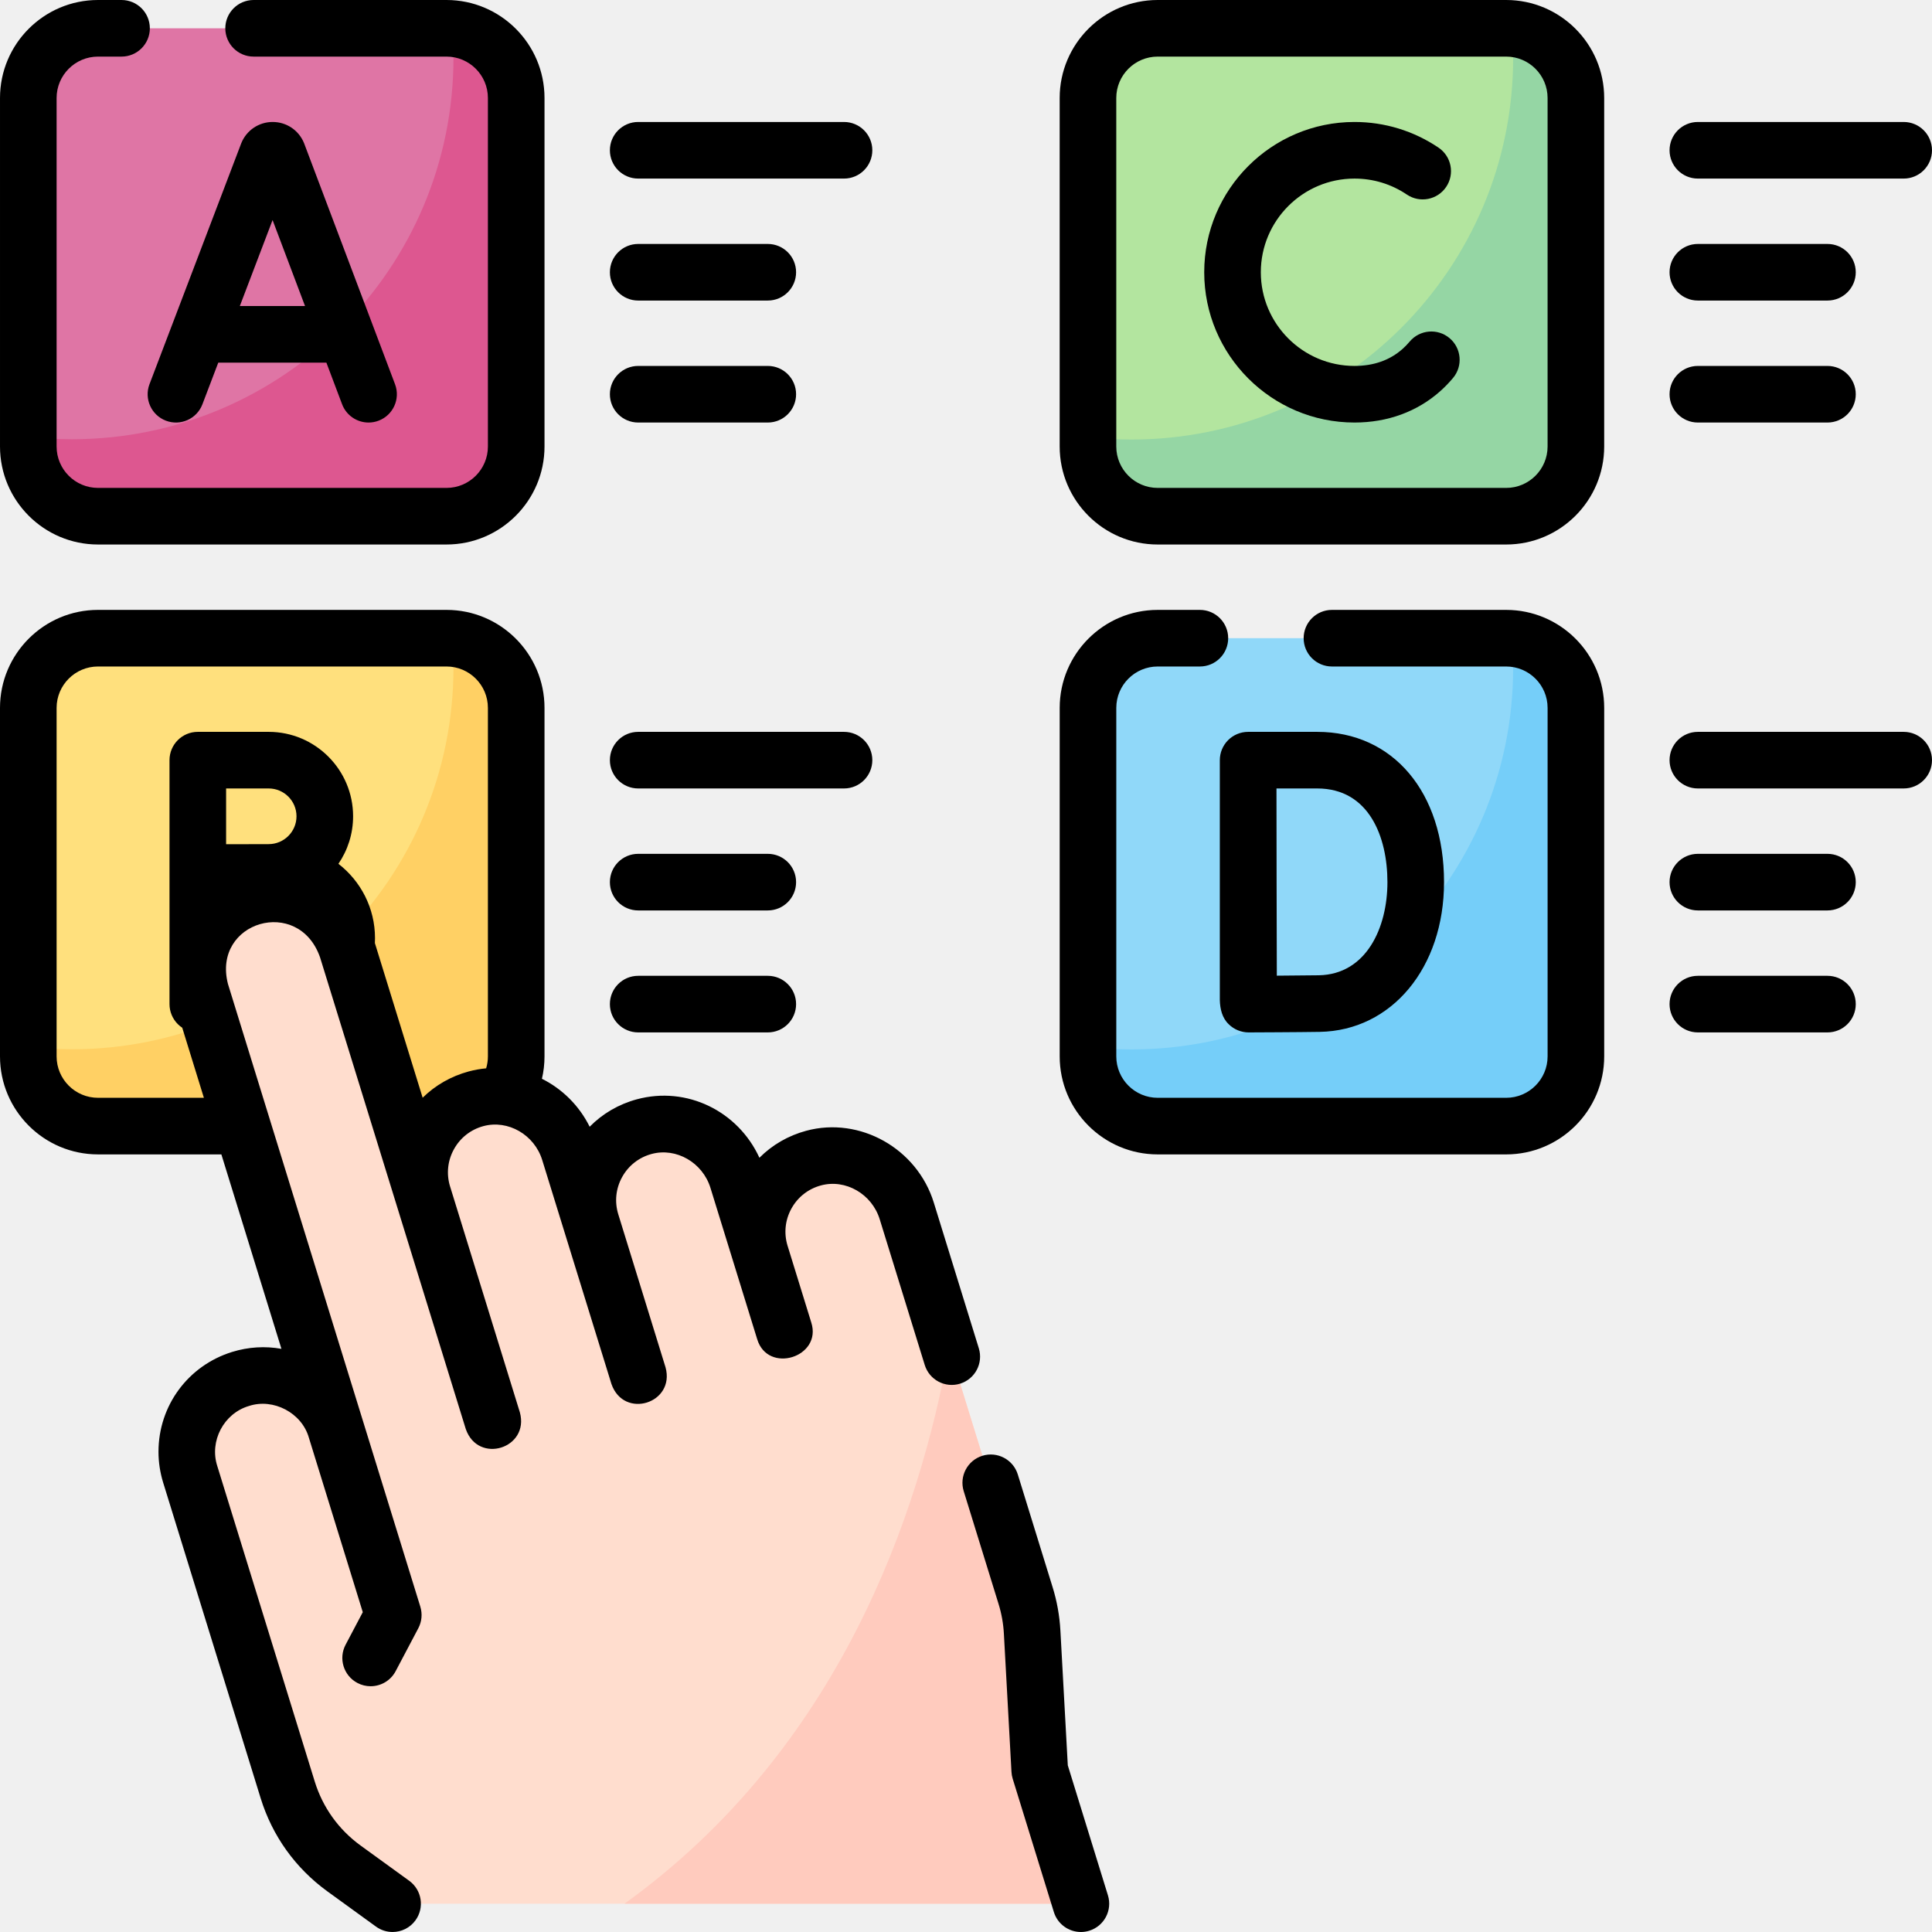
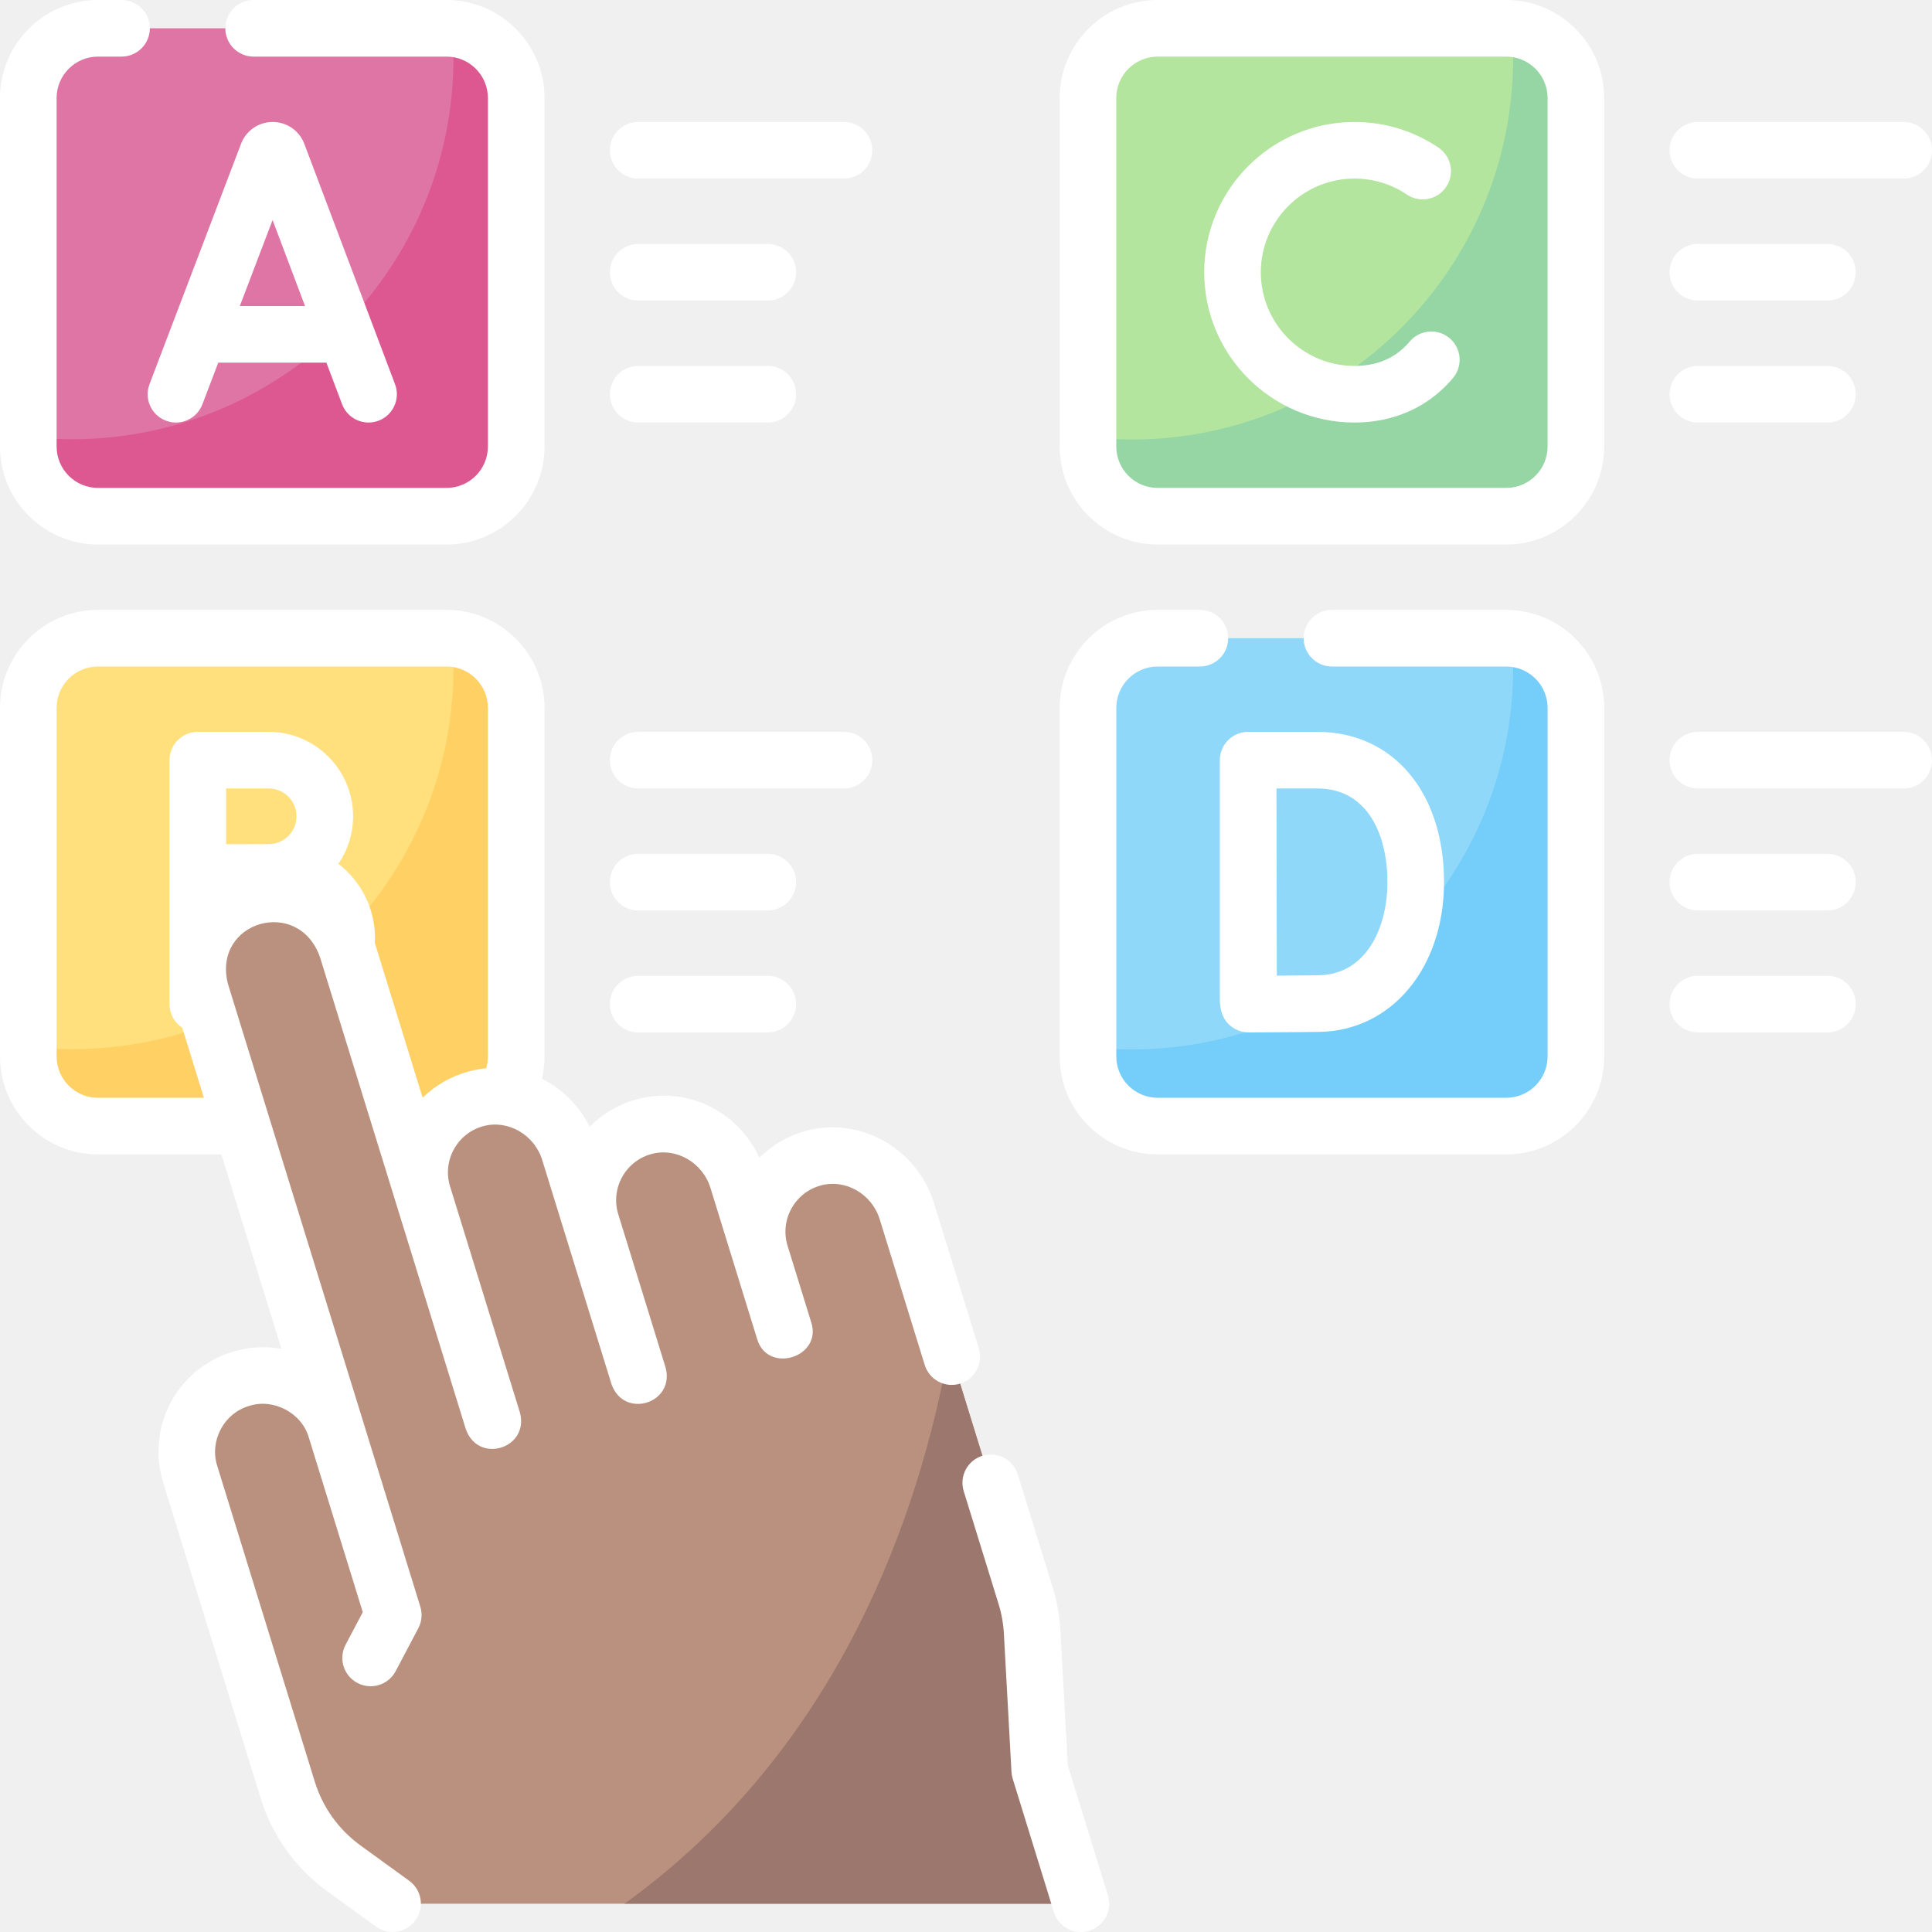
- <svg xmlns="http://www.w3.org/2000/svg" id="Capa_1" enable-background="new 0 0 512 512" height="512" viewBox="0 0 512 512" width="512">
-   <g>
-     <g>
-       <g>
-         <g>
-           <path d="m118.33 136.8h-92.358c-10.202 0-18.471-8.27-18.471-18.471v-92.358c0-10.201 8.27-18.471 18.471-18.471h92.357c10.202 0 18.471 8.27 18.471 18.471v92.357c.001 10.202-8.269 18.472-18.47 18.472z" fill="#df75a5" />
-         </g>
-         <g>
-           <path d="m119.883 7.5c.195 2.565.294 5.157.294 7.772 0 55.853-45.278 101.131-101.131 101.131-3.905 0-7.755-.229-11.545-.66v2.507c0 10.202 8.27 18.471 18.471 18.471h92.357c10.201 0 18.471-8.27 18.471-18.471v-92.357c.001-9.677-7.444-17.603-16.917-18.393z" fill="#dd5790" />
-         </g>
-       </g>
-     </g>
-     <g>
-       <g>
-         <g>
-           <path d="m118.33 298.426h-92.358c-10.202 0-18.471-8.27-18.471-18.471v-92.357c0-10.202 8.27-18.471 18.471-18.471h92.357c10.202 0 18.471 8.27 18.471 18.471v92.357c.001 10.201-8.269 18.471-18.47 18.471z" fill="#ffe07d" />
-         </g>
-         <g>
-           <path d="m119.883 169.165c.195 2.565.294 5.157.294 7.772 0 55.853-45.278 101.131-101.131 101.131-3.905 0-7.755-.229-11.545-.66v2.507c0 10.202 8.27 18.471 18.471 18.471h92.357c10.201 0 18.471-8.27 18.471-18.471v-92.357c.001-9.678-7.444-17.603-16.917-18.393z" fill="#ffd064" />
-         </g>
-       </g>
-     </g>
-     <g>
-       <g>
-         <g>
-           <g>
-             <path d="m399.154 136.8h-92.357c-10.202 0-18.471-8.27-18.471-18.471v-92.358c0-10.202 8.27-18.471 18.471-18.471h92.357c10.202 0 18.471 8.27 18.471 18.471v92.357c0 10.202-8.27 18.472-18.471 18.472z" fill="#b3e59f" />
-           </g>
-           <g>
-             <path d="m400.707 7.578c.195 2.565.294 5.157.294 7.772 0 55.853-45.278 101.131-101.131 101.131-3.905 0-7.755-.229-11.545-.66v2.507c0 10.202 8.27 18.471 18.471 18.471h92.357c10.201 0 18.471-8.27 18.471-18.471v-92.357c.001-9.677-7.444-17.602-16.917-18.393z" fill="#95d6a4" />
-           </g>
-         </g>
-       </g>
-       <g>
-         <g>
-           <g>
-             <path d="m399.154 298.426h-92.357c-10.202 0-18.471-8.27-18.471-18.471v-92.357c0-10.202 8.27-18.471 18.471-18.471h92.357c10.202 0 18.471 8.27 18.471 18.471v92.357c0 10.201-8.27 18.471-18.471 18.471z" fill="#90d8f9" />
-           </g>
-           <g>
-             <path d="m400.707 169.204c.195 2.565.294 5.157.294 7.772 0 55.853-45.278 101.131-101.131 101.131-3.905 0-7.755-.229-11.545-.66v2.507c0 10.202 8.27 18.471 18.471 18.471h92.357c10.201 0 18.471-8.27 18.471-18.471v-92.357c.001-9.677-7.444-17.603-16.917-18.393z" fill="#75cef9" />
-           </g>
-         </g>
-       </g>
-     </g>
-     <g>
-       <g>
-         <path d="m91.13 495.129 12.913 9.369h182.404l-10.913-35.326-2.004-36.621c-.18-3.299-.765-6.563-1.74-9.719l-31.486-101.916c-3.234-10.467-14.127-16.867-24.702-14.007-11.102 3.002-17.413 14.577-14.047 25.471l-6.119-19.805c-3.234-10.467-14.126-16.867-24.702-14.007-11.102 3.002-17.413 14.577-14.047 25.471l-5.82-18.84c-3.234-10.467-14.127-16.867-24.702-14.007-11.102 3.002-17.413 14.577-14.047 25.471l-20.133-65.167c-3.234-10.467-14.127-16.867-24.702-14.007-11.102 3.002-17.413 14.577-14.047 25.471l35.781 115.818c-3.294-10.661-14.606-16.633-25.266-13.339-10.661 3.294-16.633 14.606-13.339 25.266l25.842 83.646c2.58 8.353 7.8 15.644 14.876 20.778z" fill="#ffddce" />
-       </g>
-       <g>
-         <path d="m165.501 504.498h120.946l-10.913-35.326-2.004-36.621c-.18-3.299-.765-6.563-1.74-9.719l-20.235-65.499c-7.816 43.744-29.016 106.115-86.054 147.165z" fill="#ffcbbe" />
-       </g>
-     </g>
-     <g>
-       <path d="m25.971 144.299h92.36c14.319 0 25.97-11.65 25.97-25.97v-92.359c-.001-14.32-11.651-25.97-25.97-25.97h-51.12c-4.143 0-7.5 3.358-7.5 7.5s3.357 7.5 7.5 7.5h51.12c6.049 0 10.97 4.921 10.97 10.97v92.36c0 6.049-4.921 10.97-10.97 10.97h-92.36c-6.049 0-10.97-4.921-10.97-10.97v-92.36c0-6.049 4.921-10.97 10.97-10.97h6.24c4.143 0 7.5-3.358 7.5-7.5s-3.358-7.5-7.5-7.5h-6.24c-14.32 0-25.97 11.65-25.97 25.97v92.36c0 14.319 11.65 25.969 25.97 25.969z" />
-       <path d="m43.96 111.484c3.87 1.473 8.204-.468 9.679-4.339l4.206-11.044h28.651l4.16 11.022c1.133 3.003 3.987 4.854 7.018 4.854.88 0 1.775-.156 2.647-.485 3.875-1.462 5.831-5.79 4.368-9.665l-24.056-63.742c-.025-.068-.052-.136-.08-.204-1.388-3.375-4.642-5.556-8.291-5.556-.003 0-.006 0-.009 0-3.652.003-6.906 2.19-8.289 5.571-.023.056-.046.113-.067.17l-24.276 63.74c-1.475 3.871.469 8.204 4.339 9.678zm28.276-53.169 8.599 22.786h-17.277z" />
-       <path d="m169.126 47.325h54.549c4.143 0 7.5-3.358 7.5-7.5s-3.357-7.5-7.5-7.5h-54.549c-4.143 0-7.5 3.358-7.5 7.5s3.358 7.5 7.5 7.5z" />
-       <path d="m169.126 79.65h34.346c4.143 0 7.5-3.358 7.5-7.5s-3.357-7.5-7.5-7.5h-34.346c-4.143 0-7.5 3.358-7.5 7.5s3.358 7.5 7.5 7.5z" />
-       <path d="m169.126 111.975h34.346c4.143 0 7.5-3.358 7.5-7.5s-3.357-7.5-7.5-7.5h-34.346c-4.143 0-7.5 3.358-7.5 7.5s3.358 7.5 7.5 7.5z" />
-       <path d="m169.126 208.95h54.549c4.143 0 7.5-3.358 7.5-7.5s-3.357-7.5-7.5-7.5h-54.549c-4.143 0-7.5 3.358-7.5 7.5s3.358 7.5 7.5 7.5z" />
-       <path d="m169.126 241.275h34.346c4.143 0 7.5-3.358 7.5-7.5s-3.357-7.5-7.5-7.5h-34.346c-4.143 0-7.5 3.358-7.5 7.5s3.358 7.5 7.5 7.5z" />
-       <path d="m169.126 273.601h34.346c4.143 0 7.5-3.358 7.5-7.5s-3.357-7.5-7.5-7.5h-34.346c-4.143 0-7.5 3.358-7.5 7.5s3.358 7.5 7.5 7.5z" />
-       <path d="m306.797 144.3h92.357c14.321 0 25.972-11.651 25.972-25.972v-92.356c-.001-14.321-11.651-25.972-25.972-25.972h-92.357c-14.321 0-25.972 11.651-25.972 25.972v92.357c0 14.32 11.65 25.971 25.972 25.971zm-10.972-118.328c0-6.05 4.922-10.972 10.972-10.972h92.357c6.05 0 10.972 4.922 10.972 10.972v92.357c0 6.05-4.922 10.972-10.972 10.972h-92.357c-6.05 0-10.972-4.922-10.972-10.972z" />
-       <path d="m358.956 111.975c8.76 0 16.619-2.876 22.729-8.317 1.197-1.067 2.336-2.241 3.383-3.491 2.661-3.174 2.244-7.905-.931-10.565-3.174-2.66-7.905-2.244-10.565.93-.581.693-1.207 1.34-1.863 1.924-3.367 2.999-7.657 4.519-12.753 4.519-13.688 0-24.825-11.137-24.825-24.825s11.137-24.825 24.825-24.825c4.976 0 9.773 1.464 13.875 4.235 3.432 2.318 8.094 1.416 10.413-2.017 2.318-3.432 1.416-8.094-2.017-10.413-6.591-4.452-14.292-6.806-22.271-6.806-21.96 0-39.825 17.866-39.825 39.825s17.865 39.826 39.825 39.826z" />
-       <path d="m399.15 161.629h-46.17c-4.143 0-7.5 3.358-7.5 7.5s3.357 7.5 7.5 7.5h46.17c6.054 0 10.979 4.921 10.979 10.97v92.36c0 6.049-4.926 10.97-10.979 10.97h-92.35c-6.049 0-10.97-4.921-10.97-10.97v-92.36c0-6.049 4.921-10.97 10.97-10.97h11.181c4.143 0 7.5-3.358 7.5-7.5s-3.357-7.5-7.5-7.5h-11.181c-14.319 0-25.97 11.65-25.97 25.97v92.36c0 14.32 11.65 25.97 25.97 25.97h92.35c14.325 0 25.979-11.65 25.979-25.97v-92.36c0-14.319-11.654-25.97-25.979-25.97z" />
-       <path d="m323.266 265.05c.067 2.327.603 4.711 2.348 6.373 1.404 1.395 3.304 2.177 5.283 2.177h.028c.554-.002 13.605-.053 18.817-.143 19.088-.334 32.941-17.023 32.941-39.682 0-23.821-13.506-39.825-33.607-39.825h-18.31c-1.991 0-3.901.792-5.309 2.202-1.406 1.41-2.195 3.321-2.191 5.312v.051.002zm25.811-56.1c13.72 0 18.607 12.824 18.607 24.825 0 12.128-5.629 24.464-18.203 24.684-2.541.044-7.126.08-11.109.104-.024-7.646-.059-19.162-.059-24.859 0-4.758-.02-16.802-.033-24.754z" />
-       <path d="m449.95 47.325h54.549c4.143 0 7.5-3.358 7.5-7.5s-3.357-7.5-7.5-7.5h-54.549c-4.143 0-7.5 3.358-7.5 7.5s3.358 7.5 7.5 7.5z" />
-       <path d="m449.95 79.65h34.346c4.143 0 7.5-3.358 7.5-7.5s-3.357-7.5-7.5-7.5h-34.346c-4.143 0-7.5 3.358-7.5 7.5s3.358 7.5 7.5 7.5z" />
-       <path d="m449.95 111.975h34.346c4.143 0 7.5-3.358 7.5-7.5s-3.357-7.5-7.5-7.5h-34.346c-4.143 0-7.5 3.358-7.5 7.5s3.358 7.5 7.5 7.5z" />
-       <path d="m504.499 193.95h-54.549c-4.143 0-7.5 3.358-7.5 7.5s3.357 7.5 7.5 7.5h54.549c4.143 0 7.5-3.358 7.5-7.5s-3.357-7.5-7.5-7.5z" />
-       <path d="m484.296 226.275h-34.346c-4.143 0-7.5 3.358-7.5 7.5s3.357 7.5 7.5 7.5h34.346c4.143 0 7.5-3.358 7.5-7.5s-3.357-7.5-7.5-7.5z" />
-       <path d="m484.296 258.601h-34.346c-4.143 0-7.5 3.358-7.5 7.5s3.357 7.5 7.5 7.5h34.346c4.143 0 7.5-3.358 7.5-7.5 0-4.143-3.357-7.5-7.5-7.5z" />
-       <path d="m259.396 357.304-11.931-38.608c-4.426-14.338-19.601-22.873-33.823-19.028-4.773 1.29-9.006 3.754-12.389 7.15-5.658-12.357-19.239-19.071-32.48-15.491-4.829 1.305-9.103 3.81-12.505 7.265-2.807-5.648-7.306-10.037-12.65-12.702.45-1.927.682-3.914.682-5.933v-92.36c0-14.32-11.65-25.97-25.97-25.97h-92.36c-14.319 0-25.97 11.65-25.97 25.97v92.36c0 14.32 11.65 25.97 25.97 25.97h32.695l15.918 51.529c-4.299-.772-8.753-.51-13.048.815-11.685 3.612-19.535 14.248-19.535 26.466 0 2.738.417 5.487 1.244 8.183l25.843 83.658c3.091 9.968 9.188 18.482 17.641 24.631l12.91 9.36c1.33.964 2.87 1.428 4.396 1.428 2.321 0 4.611-1.075 6.078-3.098 2.431-3.353 1.684-8.043-1.67-10.475l-12.9-9.353c-5.809-4.225-10.002-10.081-12.126-16.928l-25.836-83.635c-2.132-6.602 1.725-13.943 8.382-15.904 6.477-2.149 14.02 1.821 15.889 8.387l14.29 46.254-4.552 8.622c-1.935 3.663-.533 8.2 3.13 10.134 1.117.59 2.314.869 3.495.869 2.692 0 5.295-1.454 6.64-3.999l6.003-11.37c.929-1.759 1.12-3.815.533-5.716l-50.984-165.043c-4.226-16.574 18.733-23.298 24.409-7.039l38.624 125.014c3.293 9.417 16.94 5.115 14.332-4.428l-18.487-59.839c-.006-.018-.014-.035-.019-.053-1.007-3.309-.643-6.799 1.03-9.834 1.678-3.045 4.457-5.224 7.817-6.132 6.516-1.755 13.512 2.275 15.585 8.997l18.348 59.362c3.293 9.417 16.94 5.115 14.332-4.428 0 0-12.514-40.516-12.52-40.538-1.028-3.326-.67-6.836 1.009-9.883 1.677-3.043 4.455-5.221 7.823-6.131 6.521-1.759 13.509 2.271 15.586 8.981l12.377 40.072c2.793 9.376 17.328 4.798 14.332-4.428l-6.287-20.352c-.994-3.299-.629-6.776 1.038-9.801 1.679-3.045 4.457-5.223 7.823-6.133 6.522-1.766 13.505 2.263 15.577 8.974l11.931 38.61c1.223 3.957 5.418 6.178 9.38 4.951 3.956-1.223 6.173-5.422 4.95-9.38zm-188.196-133.601c-1.345 0-3.846.007-6.594.017h-4.685v-14.77h11.279c4.067 0 7.376 3.309 7.376 7.376 0 4.068-3.309 7.377-7.376 7.377zm40.806 67.205-12.664-41.001c.001-.02.005-.04.006-.06.021-.407.032-.817.032-1.229 0-8.009-3.804-15.141-9.696-19.699 2.454-3.59 3.892-7.927 3.892-12.594 0-12.338-10.038-22.376-22.376-22.376h-18.779c-4.143 0-7.5 3.358-7.5 7.5v64.649c0 2.002.801 3.921 2.224 5.33.355.351.741.663 1.152.933l5.736 18.567h-28.062c-6.049 0-10.97-4.921-10.97-10.97v-92.36c0-6.049 4.921-10.97 10.97-10.97h92.36c6.049 0 10.97 4.921 10.97 10.97v92.36c0 1.084-.162 2.144-.466 3.158-1.539.144-3.087.416-4.63.832-4.685 1.266-8.848 3.663-12.199 6.96z" />
-       <path d="m282.978 467.836-1.959-35.686c-.215-3.935-.911-7.817-2.063-11.525l-9.23-29.88c-1.223-3.957-5.419-6.173-9.38-4.952-3.957 1.223-6.175 5.422-4.952 9.38l9.234 29.892c.791 2.542 1.266 5.201 1.414 7.905l2.01 36.61c.033.611.142 1.217.322 1.802l10.91 35.33c.994 3.221 3.961 5.289 7.163 5.289.733 0 1.479-.108 2.216-.336 3.958-1.222 6.176-5.421 4.953-9.379z" />
-     </g>
-   </g>
+ <svg xmlns="http://www.w3.org/2000/svg" width="512" height="512" viewBox="0 0 512 512" fill="none">
+   <path d="M118.33 136.8H25.972C15.77 136.8 7.501 128.53 7.501 118.329V25.971C7.501 15.77 15.771 7.5 25.972 7.5H118.329C128.531 7.5 136.8 15.77 136.8 25.971V118.328C136.801 128.53 128.531 136.8 118.33 136.8V136.8Z" fill="#DF75A5" />
+   <path d="M119.883 7.5C120.078 10.065 120.177 12.657 120.177 15.272C120.177 71.125 74.899 116.403 19.046 116.403C15.141 116.403 11.291 116.174 7.501 115.743V118.25C7.501 128.452 15.771 136.721 25.972 136.721H118.329C128.53 136.721 136.8 128.451 136.8 118.25V25.893C136.801 16.216 129.356 8.29 119.883 7.5V7.5Z" fill="#DD5790" />
+   <path d="M118.33 298.426H25.972C15.77 298.426 7.501 290.156 7.501 279.955V187.598C7.501 177.396 15.771 169.127 25.972 169.127H118.329C128.531 169.127 136.8 177.397 136.8 187.598V279.955C136.801 290.156 128.531 298.426 118.33 298.426V298.426Z" fill="#FFE07D" />
+   <path d="M119.883 169.165C120.078 171.73 120.177 174.322 120.177 176.937C120.177 232.79 74.899 278.068 19.046 278.068C15.141 278.068 11.291 277.839 7.501 277.408V279.915C7.501 290.117 15.771 298.386 25.972 298.386H118.329C128.53 298.386 136.8 290.116 136.8 279.915V187.558C136.801 177.88 129.356 169.955 119.883 169.165V169.165Z" fill="#FFD064" />
+   <path d="M399.154 136.8H306.797C296.595 136.8 288.326 128.53 288.326 118.329V25.971C288.326 15.769 296.596 7.5 306.797 7.5H399.154C409.356 7.5 417.625 15.77 417.625 25.971V118.328C417.625 128.53 409.355 136.8 399.154 136.8Z" fill="#B3E59F" />
+   <path d="M400.707 7.578C400.902 10.143 401.001 12.735 401.001 15.35C401.001 71.203 355.723 116.481 299.87 116.481C295.965 116.481 292.115 116.252 288.325 115.821V118.328C288.325 128.53 296.595 136.799 306.796 136.799H399.153C409.354 136.799 417.624 128.529 417.624 118.328V25.971C417.625 16.294 410.18 8.369 400.707 7.578V7.578Z" fill="#95D6A4" />
+   <path d="M399.154 298.426H306.797C296.595 298.426 288.326 290.156 288.326 279.955V187.598C288.326 177.396 296.596 169.127 306.797 169.127H399.154C409.356 169.127 417.625 177.397 417.625 187.598V279.955C417.625 290.156 409.355 298.426 399.154 298.426Z" fill="#90D8F9" />
+   <path d="M400.707 169.204C400.902 171.769 401.001 174.361 401.001 176.976C401.001 232.829 355.723 278.107 299.87 278.107C295.965 278.107 292.115 277.878 288.325 277.447V279.954C288.325 290.156 296.595 298.425 306.796 298.425H399.153C409.354 298.425 417.624 290.155 417.624 279.954V187.597C417.625 177.92 410.18 169.994 400.707 169.204V169.204Z" fill="#75CEF9" />
+   <path d="M91.13 495.129L104.043 504.498H286.447L275.534 469.172L273.53 432.551C273.35 429.252 272.765 425.988 271.79 422.832L240.304 320.916C237.07 310.449 226.177 304.049 215.602 306.909C204.5 309.911 198.189 321.486 201.555 332.38L195.436 312.575C192.202 302.108 181.31 295.708 170.734 298.568C159.632 301.57 153.321 313.145 156.687 324.039L150.867 305.199C147.633 294.732 136.74 288.332 126.165 291.192C115.063 294.194 108.752 305.769 112.118 316.663L91.985 251.496C88.751 241.029 77.858 234.629 67.283 237.489C56.181 240.491 49.87 252.066 53.236 262.96L89.017 378.778C85.723 368.117 74.411 362.145 63.751 365.439C53.09 368.733 47.118 380.045 50.412 390.705L76.254 474.351C78.834 482.704 84.054 489.995 91.13 495.129V495.129Z" fill="#BA917E" />
+   <path d="M165.501 504.498H286.447L275.534 469.172L273.53 432.551C273.35 429.252 272.765 425.988 271.79 422.832L251.555 357.333C243.739 401.077 222.539 463.448 165.501 504.498V504.498Z" fill="#9C776D" />
+   <path d="M25.971 144.299H118.331C132.65 144.299 144.301 132.649 144.301 118.329V25.97C144.3 11.65 132.65 0 118.331 0H67.211C63.068 0 59.711 3.358 59.711 7.5C59.711 11.642 63.068 15 67.211 15H118.331C124.38 15 129.301 19.921 129.301 25.97V118.33C129.301 124.379 124.38 129.3 118.331 129.3H25.971C19.922 129.3 15.001 124.379 15.001 118.33V25.97C15.001 19.921 19.922 15 25.971 15H32.211C36.354 15 39.711 11.642 39.711 7.5C39.711 3.358 36.353 0 32.211 0H25.971C11.651 0 0.001 11.65 0.001 25.97V118.33C0.001 132.649 11.651 144.299 25.971 144.299V144.299Z" fill="white" />
+   <path d="M43.96 111.484C47.83 112.957 52.164 111.016 53.639 107.145L57.845 96.101H86.496L90.656 107.123C91.789 110.126 94.643 111.977 97.674 111.977C98.554 111.977 99.449 111.821 100.321 111.492C104.196 110.03 106.152 105.702 104.689 101.827L80.633 38.085C80.608 38.017 80.581 37.949 80.553 37.881C79.165 34.506 75.911 32.325 72.262 32.325C72.259 32.325 72.256 32.325 72.253 32.325C68.601 32.328 65.347 34.515 63.964 37.896C63.941 37.952 63.918 38.009 63.897 38.066L39.621 101.806C38.146 105.677 40.09 110.01 43.96 111.484V111.484ZM72.236 58.315L80.835 81.101H63.558L72.236 58.315Z" fill="white" />
+   <path d="M169.126 47.325H223.675C227.818 47.325 231.175 43.967 231.175 39.825C231.175 35.683 227.818 32.325 223.675 32.325H169.126C164.983 32.325 161.626 35.683 161.626 39.825C161.626 43.967 164.984 47.325 169.126 47.325Z" fill="white" />
+   <path d="M169.126 79.65H203.472C207.615 79.65 210.972 76.292 210.972 72.15C210.972 68.008 207.615 64.65 203.472 64.65H169.126C164.983 64.65 161.626 68.008 161.626 72.15C161.626 76.292 164.984 79.65 169.126 79.65Z" fill="white" />
+   <path d="M169.126 111.975H203.472C207.615 111.975 210.972 108.617 210.972 104.475C210.972 100.333 207.615 96.975 203.472 96.975H169.126C164.983 96.975 161.626 100.333 161.626 104.475C161.626 108.617 164.984 111.975 169.126 111.975Z" fill="white" />
+   <path d="M169.126 208.95H223.675C227.818 208.95 231.175 205.592 231.175 201.45C231.175 197.308 227.818 193.95 223.675 193.95H169.126C164.983 193.95 161.626 197.308 161.626 201.45C161.626 205.592 164.984 208.95 169.126 208.95Z" fill="white" />
+   <path d="M169.126 241.275H203.472C207.615 241.275 210.972 237.917 210.972 233.775C210.972 229.633 207.615 226.275 203.472 226.275H169.126C164.983 226.275 161.626 229.633 161.626 233.775C161.626 237.917 164.984 241.275 169.126 241.275Z" fill="white" />
+   <path d="M169.126 273.601H203.472C207.615 273.601 210.972 270.243 210.972 266.101C210.972 261.959 207.615 258.601 203.472 258.601H169.126C164.983 258.601 161.626 261.959 161.626 266.101C161.626 270.243 164.984 273.601 169.126 273.601Z" fill="white" />
+   <path d="M306.797 144.3H399.154C413.475 144.3 425.126 132.649 425.126 118.328V25.972C425.125 11.651 413.475 0 399.154 0H306.797C292.476 0 280.825 11.651 280.825 25.972V118.329C280.825 132.649 292.475 144.3 306.797 144.3ZM295.825 25.972C295.825 19.922 300.747 15 306.797 15H399.154C405.204 15 410.126 19.922 410.126 25.972V118.329C410.126 124.379 405.204 129.301 399.154 129.301H306.797C300.747 129.301 295.825 124.379 295.825 118.329V25.972Z" fill="white" />
+   <path d="M358.956 111.975C367.716 111.975 375.575 109.099 381.685 103.658C382.882 102.591 384.021 101.417 385.068 100.167C387.729 96.993 387.312 92.262 384.137 89.602C380.963 86.942 376.232 87.358 373.572 90.532C372.991 91.225 372.365 91.872 371.709 92.456C368.342 95.455 364.052 96.975 358.956 96.975C345.268 96.975 334.131 85.838 334.131 72.15C334.131 58.462 345.268 47.325 358.956 47.325C363.932 47.325 368.729 48.789 372.831 51.56C376.263 53.878 380.925 52.976 383.244 49.543C385.562 46.111 384.66 41.449 381.227 39.13C374.636 34.678 366.935 32.324 358.956 32.324C336.996 32.324 319.131 50.19 319.131 72.149C319.131 94.108 336.996 111.975 358.956 111.975Z" fill="white" />
+   <path d="M399.15 161.629H352.98C348.837 161.629 345.48 164.987 345.48 169.129C345.48 173.271 348.837 176.629 352.98 176.629H399.15C405.204 176.629 410.129 181.55 410.129 187.599V279.959C410.129 286.008 405.203 290.929 399.15 290.929H306.8C300.751 290.929 295.83 286.008 295.83 279.959V187.599C295.83 181.55 300.751 176.629 306.8 176.629H317.981C322.124 176.629 325.481 173.271 325.481 169.129C325.481 164.987 322.124 161.629 317.981 161.629H306.8C292.481 161.629 280.83 173.279 280.83 187.599V279.959C280.83 294.279 292.48 305.929 306.8 305.929H399.15C413.475 305.929 425.129 294.279 425.129 279.959V187.599C425.129 173.28 413.475 161.629 399.15 161.629V161.629Z" fill="white" />
+   <path d="M323.266 265.05C323.333 267.377 323.869 269.761 325.614 271.423C327.018 272.818 328.918 273.6 330.897 273.6H330.925C331.479 273.598 344.53 273.547 349.742 273.457C368.83 273.123 382.683 256.434 382.683 233.775C382.683 209.954 369.177 193.95 349.076 193.95H330.766C328.775 193.95 326.865 194.742 325.457 196.152C324.051 197.562 323.262 199.473 323.266 201.464V201.515V201.517V265.05ZM349.077 208.95C362.797 208.95 367.684 221.774 367.684 233.775C367.684 245.903 362.055 258.239 349.481 258.459C346.94 258.503 342.355 258.539 338.372 258.563C338.348 250.917 338.313 239.401 338.313 233.704C338.313 228.946 338.293 216.902 338.28 208.95H349.077Z" fill="white" />
+   <path d="M449.95 47.325H504.499C508.642 47.325 511.999 43.967 511.999 39.825C511.999 35.683 508.642 32.325 504.499 32.325H449.95C445.807 32.325 442.45 35.683 442.45 39.825C442.45 43.967 445.808 47.325 449.95 47.325Z" fill="white" />
+   <path d="M449.95 79.65H484.296C488.439 79.65 491.796 76.292 491.796 72.15C491.796 68.008 488.439 64.65 484.296 64.65H449.95C445.807 64.65 442.45 68.008 442.45 72.15C442.45 76.292 445.808 79.65 449.95 79.65Z" fill="white" />
+   <path d="M449.95 111.975H484.296C488.439 111.975 491.796 108.617 491.796 104.475C491.796 100.333 488.439 96.975 484.296 96.975H449.95C445.807 96.975 442.45 100.333 442.45 104.475C442.45 108.617 445.808 111.975 449.95 111.975Z" fill="white" />
+   <path d="M504.499 193.95H449.95C445.807 193.95 442.45 197.308 442.45 201.45C442.45 205.592 445.807 208.95 449.95 208.95H504.499C508.642 208.95 511.999 205.592 511.999 201.45C511.999 197.308 508.642 193.95 504.499 193.95Z" fill="white" />
+   <path d="M484.296 226.275H449.95C445.807 226.275 442.45 229.633 442.45 233.775C442.45 237.917 445.807 241.275 449.95 241.275H484.296C488.439 241.275 491.796 237.917 491.796 233.775C491.796 229.633 488.439 226.275 484.296 226.275Z" fill="white" />
+   <path d="M484.296 258.601H449.95C445.807 258.601 442.45 261.959 442.45 266.101C442.45 270.243 445.807 273.601 449.95 273.601H484.296C488.439 273.601 491.796 270.243 491.796 266.101C491.796 261.958 488.439 258.601 484.296 258.601Z" fill="white" />
+   <path d="M259.396 357.304L247.465 318.696C243.039 304.358 227.864 295.823 213.642 299.668C208.869 300.958 204.636 303.422 201.253 306.818C195.595 294.461 182.014 287.747 168.773 291.327C163.944 292.632 159.67 295.137 156.268 298.592C153.461 292.944 148.962 288.555 143.618 285.89C144.068 283.963 144.3 281.976 144.3 279.957V187.597C144.3 173.277 132.65 161.627 118.33 161.627H25.97C11.651 161.627 0 173.277 0 187.597V279.957C0 294.277 11.65 305.927 25.97 305.927H58.665L74.583 357.456C70.284 356.684 65.83 356.946 61.535 358.271C49.85 361.883 42 372.519 42 384.737C42 387.475 42.417 390.224 43.244 392.92L69.087 476.578C72.178 486.546 78.275 495.06 86.728 501.209L99.638 510.569C100.968 511.533 102.508 511.997 104.034 511.997C106.355 511.997 108.645 510.922 110.112 508.899C112.543 505.546 111.796 500.856 108.442 498.424L95.542 489.071C89.733 484.846 85.54 478.99 83.416 472.143L57.58 388.508C55.448 381.906 59.305 374.565 65.962 372.604C72.439 370.455 79.982 374.425 81.851 380.991L96.141 427.245L91.589 435.867C89.654 439.53 91.056 444.067 94.719 446.001C95.836 446.591 97.033 446.87 98.214 446.87C100.906 446.87 103.509 445.416 104.854 442.871L110.857 431.501C111.786 429.742 111.977 427.686 111.39 425.785L60.406 260.742C56.18 244.168 79.139 237.444 84.815 253.703L123.439 378.717C126.732 388.134 140.379 383.832 137.771 374.289L119.284 314.45C119.278 314.432 119.27 314.415 119.265 314.397C118.258 311.088 118.622 307.598 120.295 304.563C121.973 301.518 124.752 299.339 128.112 298.431C134.628 296.676 141.624 300.706 143.697 307.428L162.045 366.79C165.338 376.207 178.985 371.905 176.377 362.362C176.377 362.362 163.863 321.846 163.857 321.824C162.829 318.498 163.187 314.988 164.866 311.941C166.543 308.898 169.321 306.72 172.689 305.81C179.21 304.051 186.198 308.081 188.275 314.791L200.652 354.863C203.445 364.239 217.98 359.661 214.984 350.435L208.697 330.083C207.703 326.784 208.068 323.307 209.735 320.282C211.414 317.237 214.192 315.059 217.558 314.149C224.08 312.383 231.063 316.412 233.135 323.123L245.066 361.733C246.289 365.69 250.484 367.911 254.446 366.684C258.402 365.461 260.619 361.262 259.396 357.304V357.304ZM71.2 223.703C69.855 223.703 67.354 223.71 64.606 223.72H59.921V208.95H71.2C75.267 208.95 78.576 212.259 78.576 216.326C78.576 220.394 75.267 223.703 71.2 223.703ZM112.006 290.908L99.342 249.907C99.343 249.887 99.347 249.867 99.348 249.847C99.369 249.44 99.38 249.03 99.38 248.618C99.38 240.609 95.576 233.477 89.684 228.919C92.138 225.329 93.576 220.992 93.576 216.325C93.576 203.987 83.538 193.949 71.2 193.949H52.421C48.278 193.949 44.921 197.307 44.921 201.449V266.098C44.921 268.1 45.722 270.019 47.145 271.428C47.5 271.779 47.886 272.091 48.297 272.361L54.033 290.928H25.971C19.922 290.928 15.001 286.007 15.001 279.958V187.598C15.001 181.549 19.922 176.628 25.971 176.628H118.331C124.38 176.628 129.301 181.549 129.301 187.598V279.958C129.301 281.042 129.139 282.102 128.835 283.116C127.296 283.26 125.748 283.532 124.205 283.948C119.52 285.214 115.357 287.611 112.006 290.908V290.908Z" fill="white" />
+   <path d="M282.978 467.836L281.019 432.15C280.804 428.215 280.108 424.333 278.956 420.625L269.726 390.745C268.503 386.788 264.307 384.572 260.346 385.793C256.389 387.016 254.171 391.215 255.394 395.173L264.628 425.065C265.419 427.607 265.894 430.266 266.042 432.97L268.052 469.58C268.085 470.191 268.194 470.797 268.374 471.382L279.284 506.712C280.278 509.933 283.245 512.001 286.447 512.001C287.18 512.001 287.926 511.893 288.663 511.665C292.621 510.443 294.839 506.244 293.616 502.286L282.978 467.836Z" fill="white" />
</svg>
